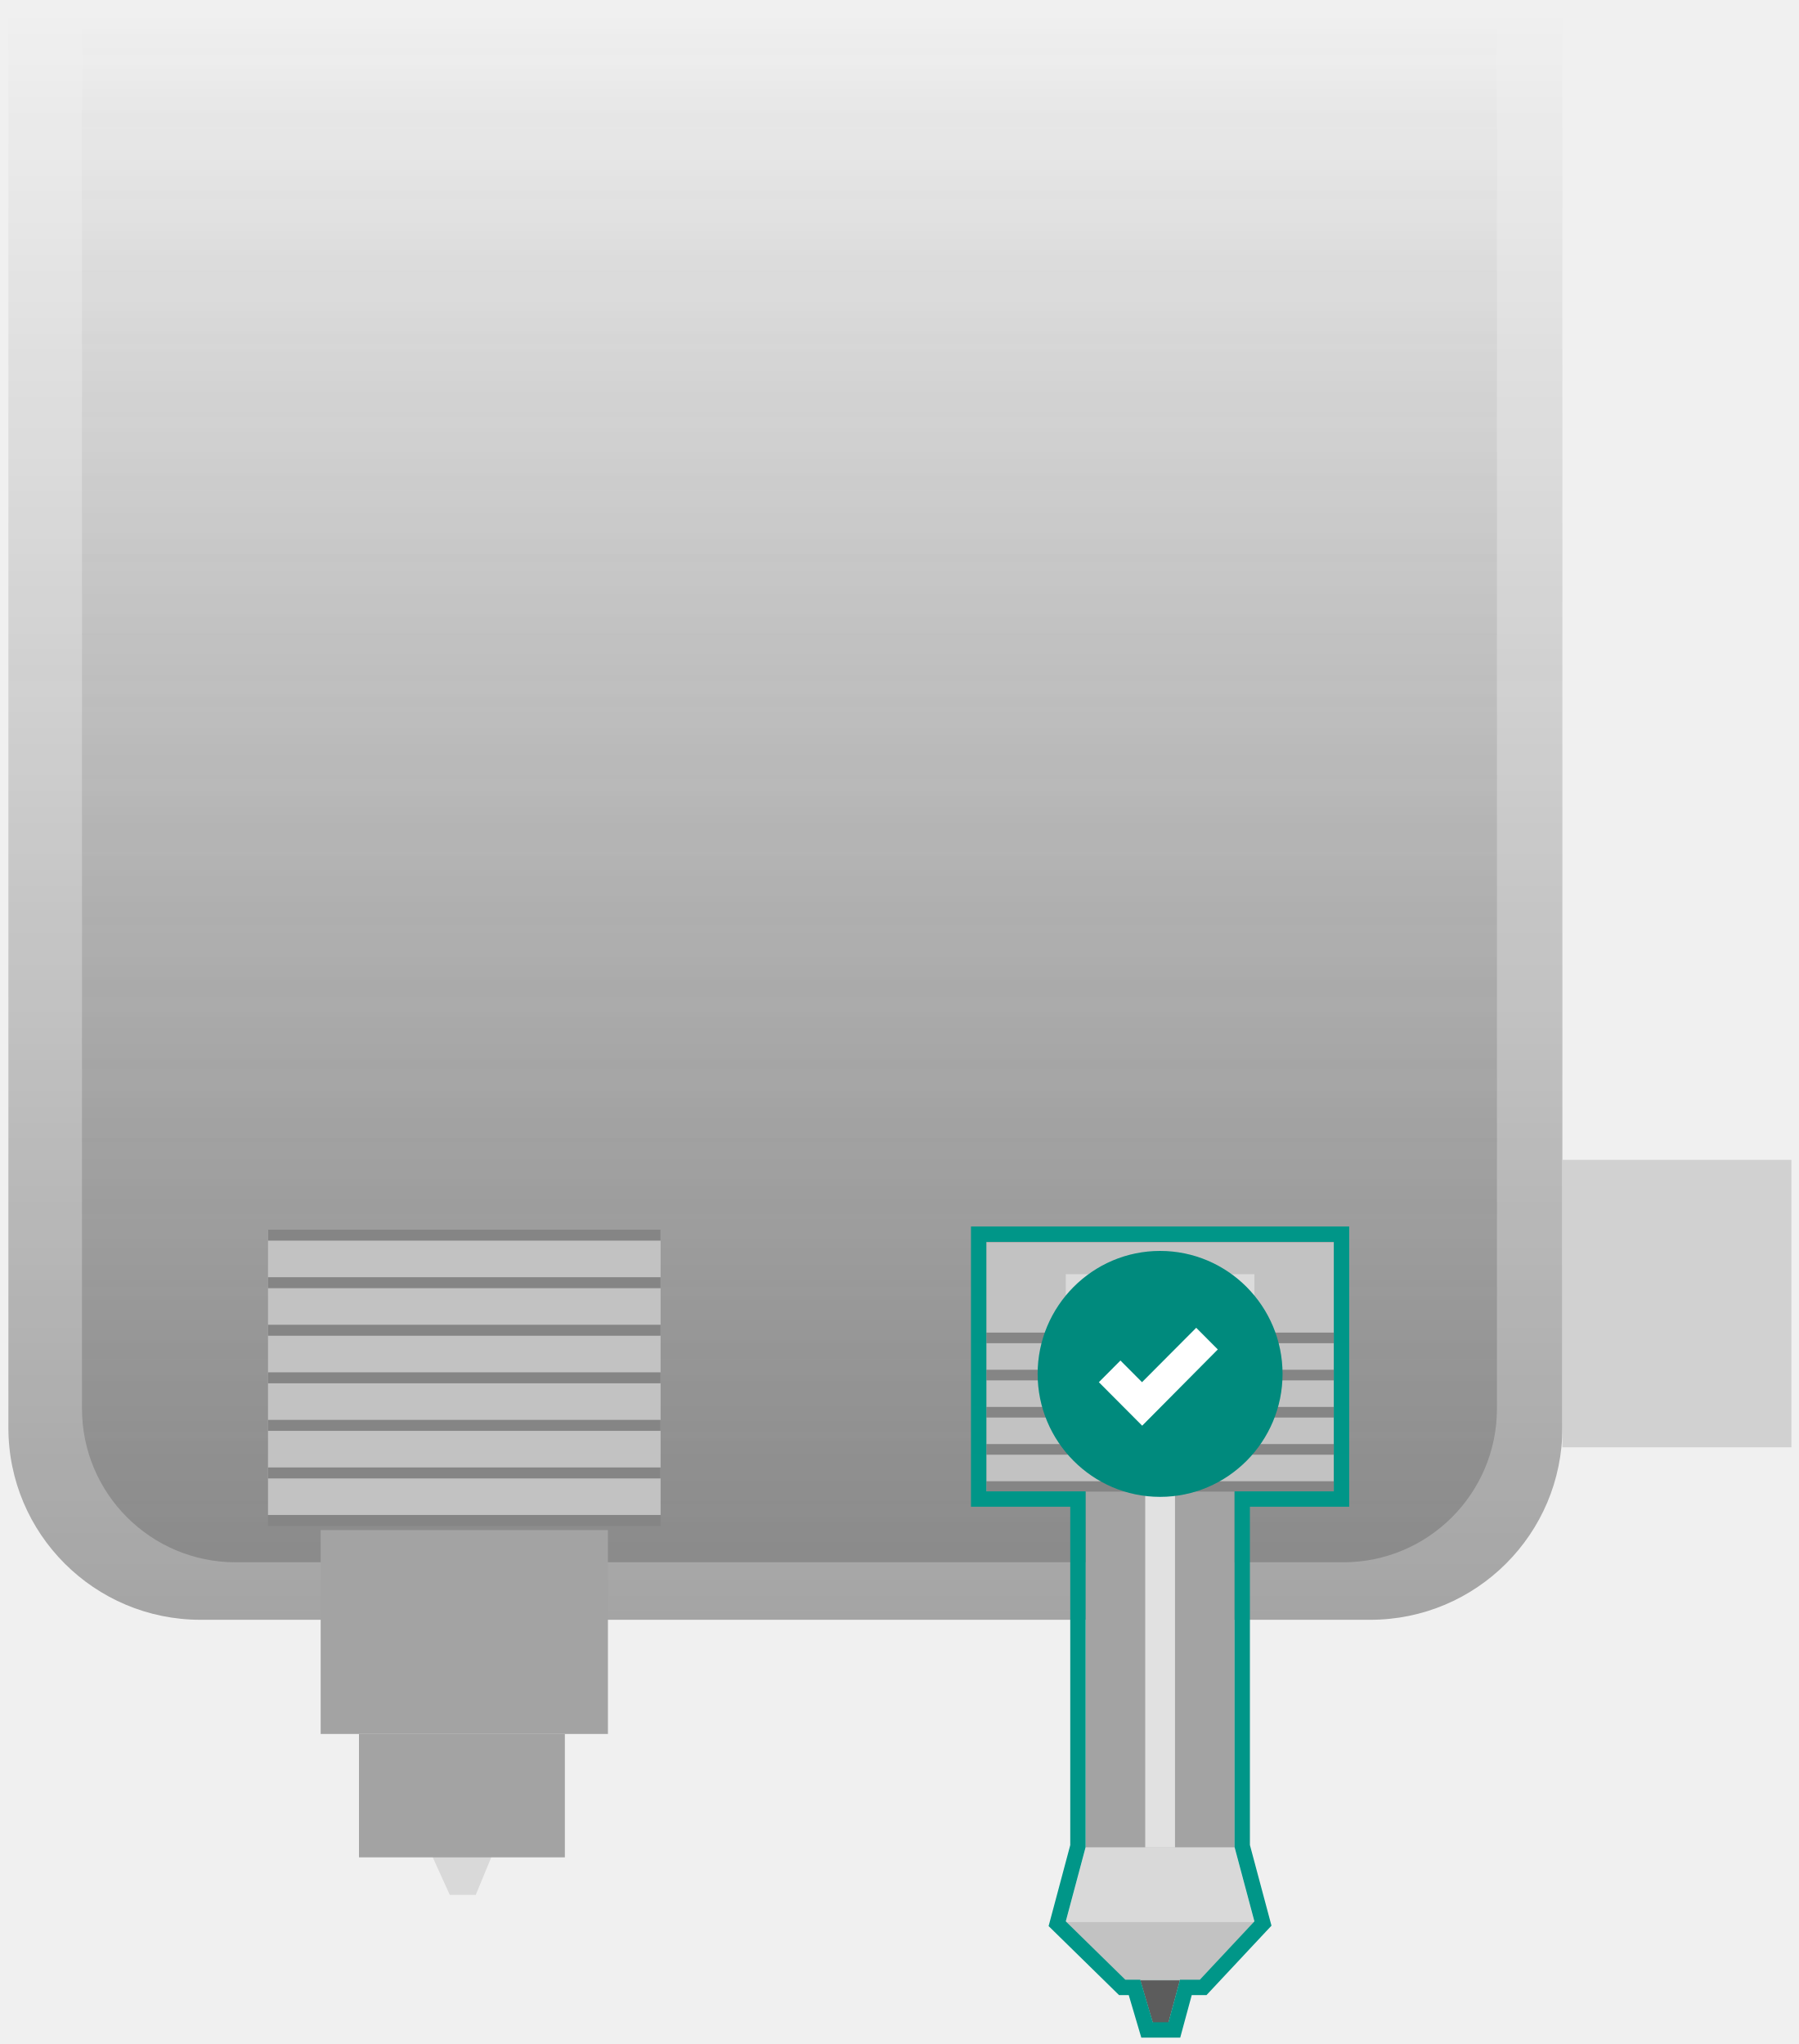
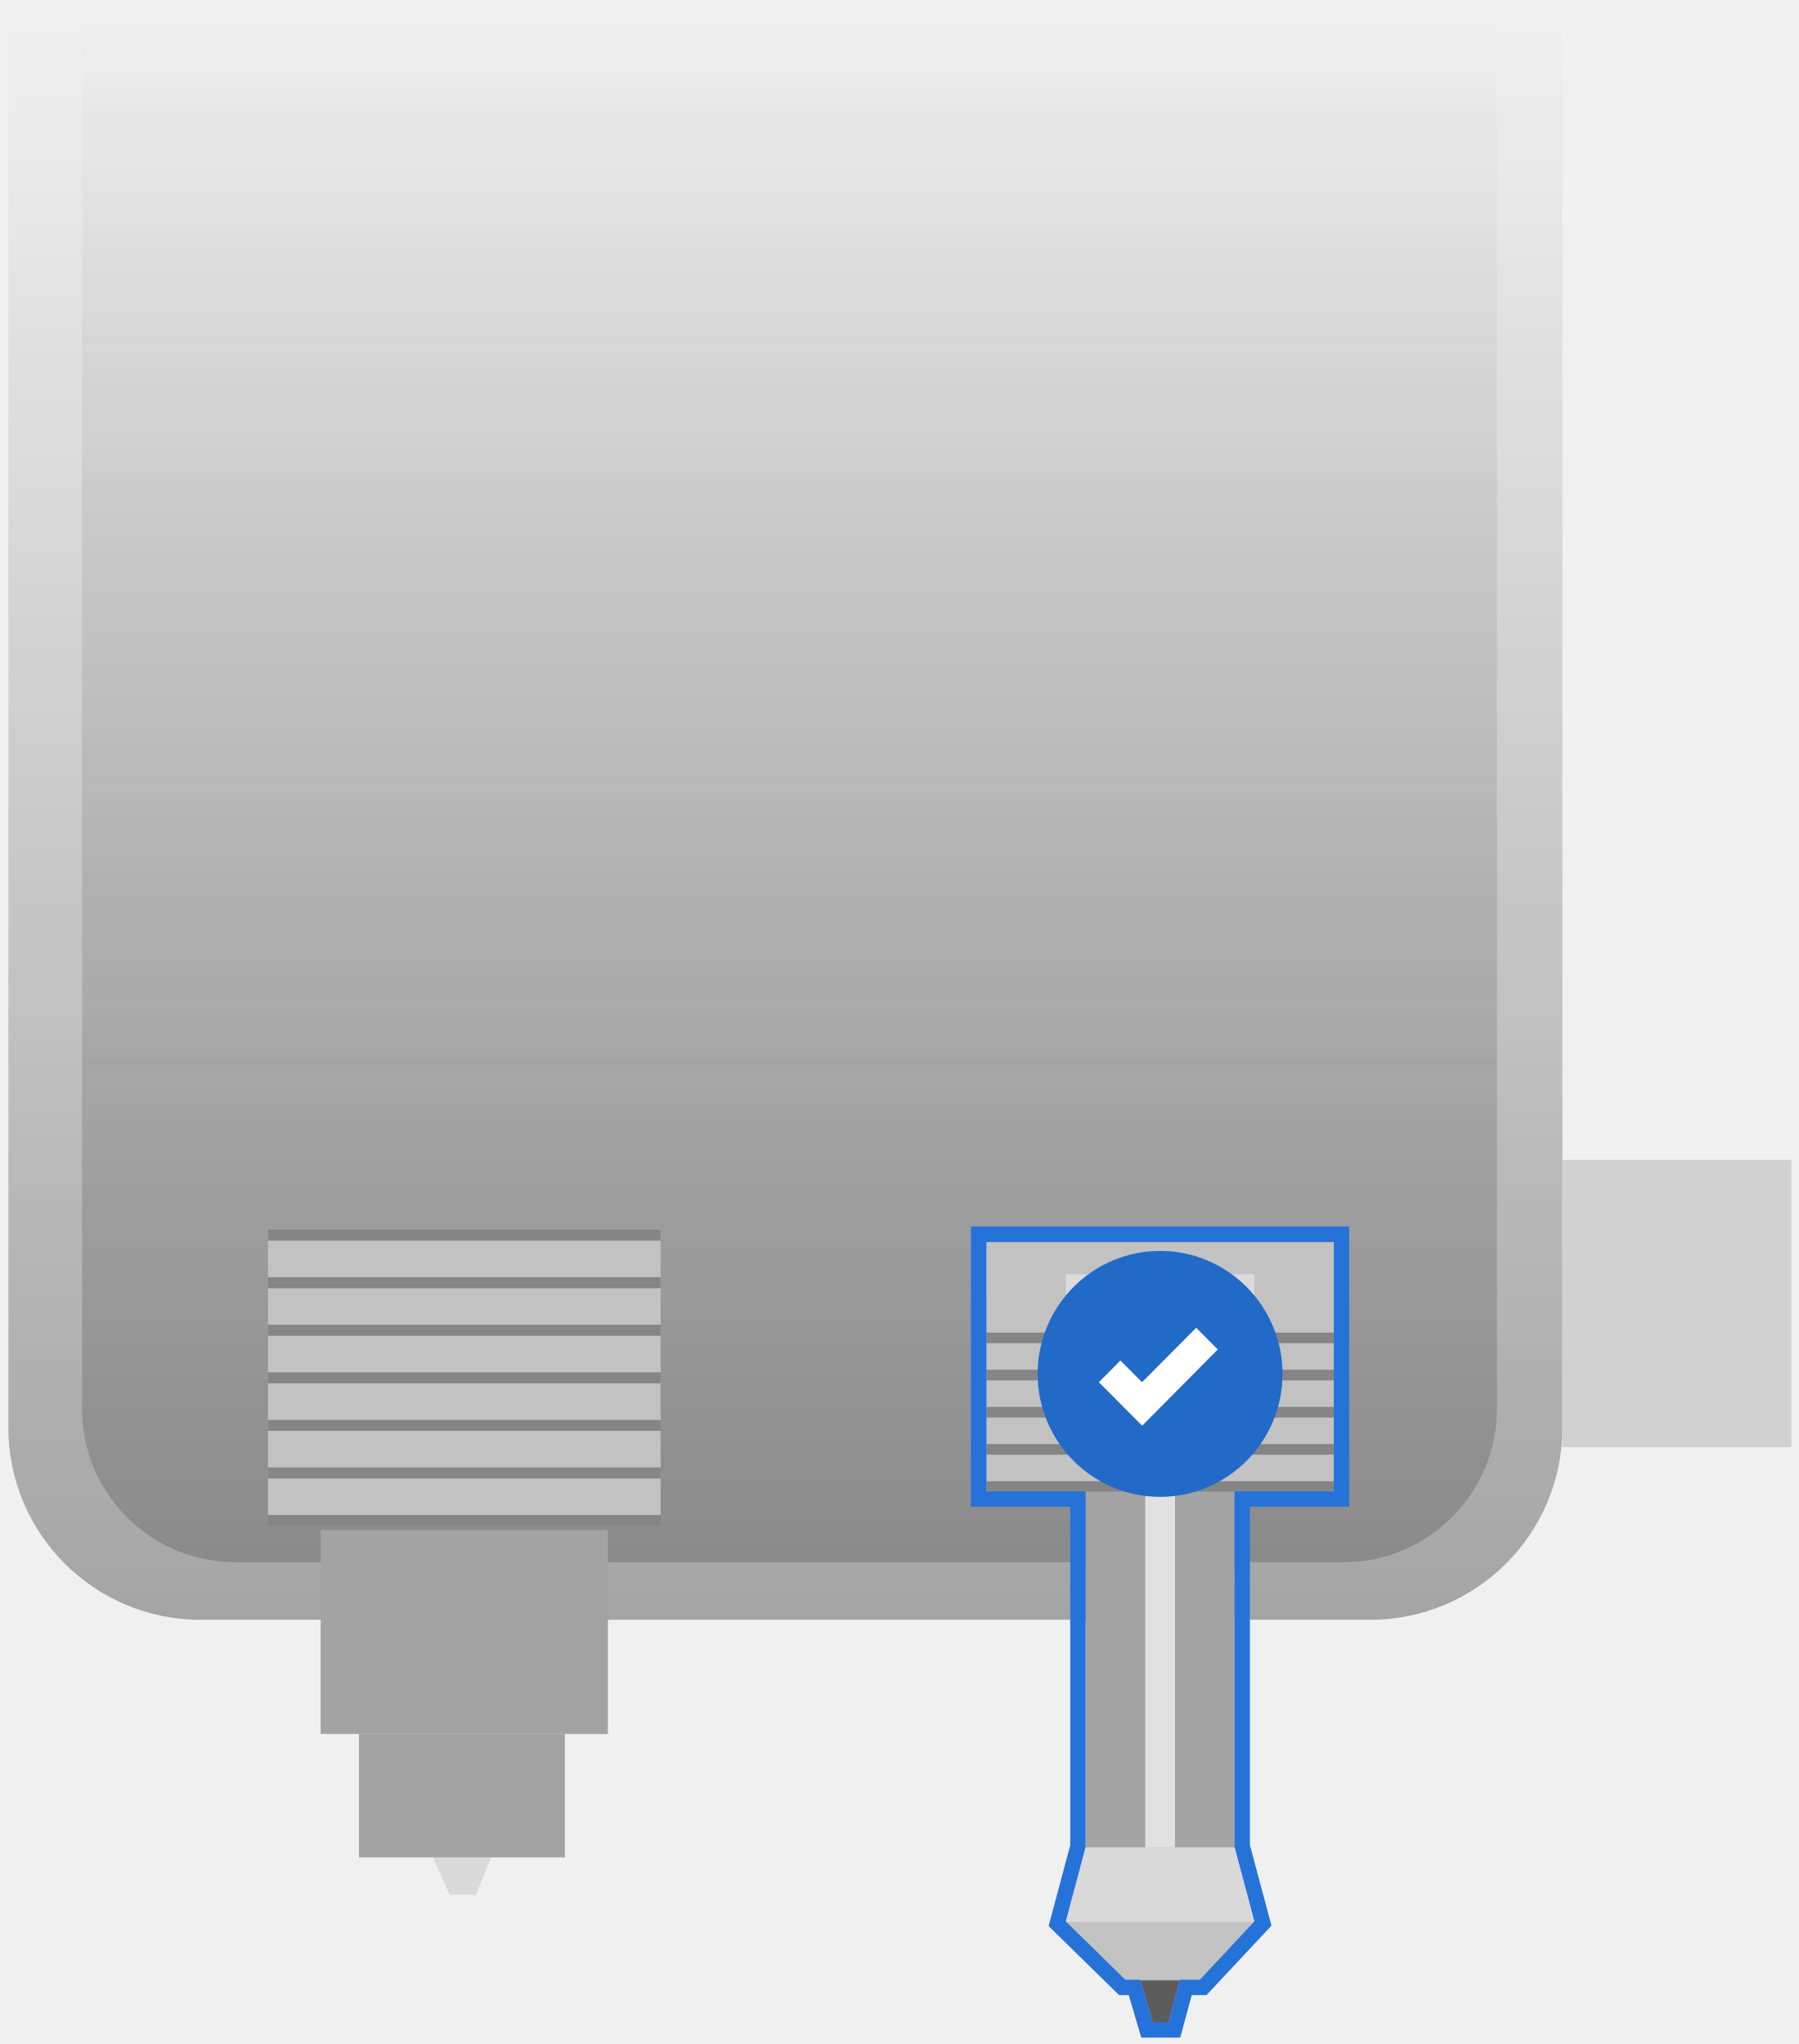
<svg xmlns="http://www.w3.org/2000/svg" width="117" height="133" viewBox="0 0 117 133" fill="none">
  <path d="M0.545 0.653H101.646V92.897C101.646 99.801 96.05 105.397 89.146 105.397H13.045C6.141 105.397 0.545 99.801 0.545 92.897V0.653Z" fill="url(#paint0_linear_3544_2529)" />
  <path d="M5.334 1.187H97.389V91.656C97.389 97.179 92.912 101.656 87.389 101.656H15.334C9.811 101.656 5.334 97.179 5.334 91.656V1.187Z" fill="url(#paint1_linear_3544_2529)" />
  <rect x="17.436" y="80.013" width="25.541" height="18.565" fill="#C2C2C2" />
  <rect x="17.436" y="80.013" width="25.541" height="0.714" fill="#858585" />
  <rect x="17.436" y="83.107" width="25.541" height="0.714" fill="#858585" />
  <rect x="17.436" y="86.2" width="25.541" height="0.714" fill="#858585" />
  <rect x="17.436" y="89.295" width="25.541" height="0.714" fill="#858585" />
  <rect x="17.436" y="92.39" width="25.541" height="0.714" fill="#858585" />
  <rect x="17.436" y="95.485" width="25.541" height="0.714" fill="#858585" />
  <rect x="17.436" y="98.578" width="25.541" height="0.714" fill="#858585" />
  <path d="M28.026 120.573H32.076L30.951 123.299H29.264L28.026 120.573Z" fill="#D9D9D9" />
  <rect x="20.862" y="99.561" width="18.689" height="13.265" fill="#A3A3A3" />
  <rect x="23.355" y="112.827" width="13.394" height="8.028" fill="#A3A3A3" />
  <rect x="101.646" y="75.47" width="14.899" height="18.704" fill="#D1D1D1" />
  <rect x="64.17" y="80.838" width="22.608" height="16.235" fill="#C2C2C2" />
  <rect x="64.17" y="89.128" width="22.608" height="0.691" fill="#858585" />
  <rect x="64.17" y="86.71" width="22.608" height="0.691" fill="#858585" />
  <rect x="64.17" y="91.546" width="22.608" height="0.691" fill="#858585" />
  <rect x="64.17" y="93.964" width="22.608" height="0.691" fill="#858585" />
  <rect x="64.17" y="96.382" width="22.608" height="0.691" fill="#858585" />
  <rect x="70.63" y="97.073" width="9.689" height="23.144" fill="#A3A3A3" />
  <rect x="74.506" y="97.073" width="1.938" height="23.144" fill="#E1E1E1" />
  <rect x="69.338" y="82.91" width="2.584" height="2.763" fill="#DBDBDB" />
  <rect x="79.027" y="82.91" width="2.584" height="2.763" fill="#DBDBDB" />
  <path d="M74.182 128.853H76.765L76.017 131.616L74.998 131.616L74.182 128.853Z" fill="#5C5C5C" />
  <path d="M69.338 125.053H81.611L80.319 120.217H70.63L69.338 125.053Z" fill="#D9D9D9" />
  <path d="M69.338 125.053H81.611L78.058 128.853L73.213 128.853L69.338 125.053Z" fill="#C2C2C2" />
-   <path fill-rule="evenodd" clip-rule="evenodd" d="M87.777 98.041H81.317V120.052L82.72 125.3L82.341 125.704L78.491 129.82H77.532L76.983 131.846L76.784 132.584H74.251L73.435 129.82H72.806L68.221 125.327L68.372 124.764L69.629 120.059V98.041H63.17V79.806H87.777V98.041ZM74.998 131.584H76.019L76.767 128.821H74.183L74.998 131.584ZM69.338 125.021L73.214 128.82H78.058L81.61 125.021L80.318 120.186H70.63L69.338 125.021ZM64.17 97.041H70.629V120.185H80.317V97.041H86.777V80.806H64.17V97.041Z" fill="#009688" />
-   <path d="M67.507 89.397C67.507 84.997 71.073 81.396 75.473 81.396C79.873 81.396 83.44 84.997 83.44 89.397C83.44 93.797 79.873 97.398 75.473 97.398C71.073 97.398 67.507 93.797 67.507 89.397Z" fill="#009688" />
+   <path fill-rule="evenodd" clip-rule="evenodd" d="M87.777 98.041H81.317V120.052L82.72 125.3L82.341 125.704L78.491 129.82H77.532L76.983 131.846L76.784 132.584H74.251L73.435 129.82H72.806L68.221 125.327L68.372 124.764L69.629 120.059V98.041H63.17V79.806H87.777V98.041ZM74.998 131.584H76.019L76.767 128.821H74.183L74.998 131.584ZM69.338 125.021L73.214 128.82H78.058L81.61 125.021L80.318 120.186H70.63L69.338 125.021ZM64.17 97.041H70.629V120.185H80.317V97.041H86.777V80.806H64.17V97.041Z" fill="#2573D9" />
+   <path d="M67.507 89.397C67.507 84.997 71.073 81.396 75.473 81.396C79.873 81.396 83.44 84.997 83.44 89.397C83.44 93.797 79.873 97.398 75.473 97.398C71.073 97.398 67.507 93.797 67.507 89.397Z" fill="#2573D9" />
  <path d="M67.507 89.397C67.507 84.997 71.073 81.396 75.473 81.396C79.873 81.396 83.44 84.997 83.44 89.397C83.44 93.797 79.873 97.398 75.473 97.398C71.073 97.398 67.507 93.797 67.507 89.397Z" fill="black" fill-opacity="0.08" />
  <path d="M74.308 92.767L71.49 89.937L72.894 88.527L74.298 89.937L77.824 86.397L79.228 87.807L74.308 92.767Z" fill="white" />
  <defs>
    <linearGradient id="paint0_linear_3544_2529" x1="51.096" y1="0.653" x2="51.096" y2="105.397" gradientUnits="userSpaceOnUse">
      <stop stop-color="#333333" stop-opacity="0" />
      <stop offset="1" stop-color="#333333" stop-opacity="0.4" />
    </linearGradient>
    <linearGradient id="paint1_linear_3544_2529" x1="51.362" y1="1.187" x2="51.362" y2="101.656" gradientUnits="userSpaceOnUse">
      <stop stop-color="#474747" stop-opacity="0" />
      <stop offset="1" stop-color="#474747" stop-opacity="0.3" />
    </linearGradient>
  </defs>
</svg>
